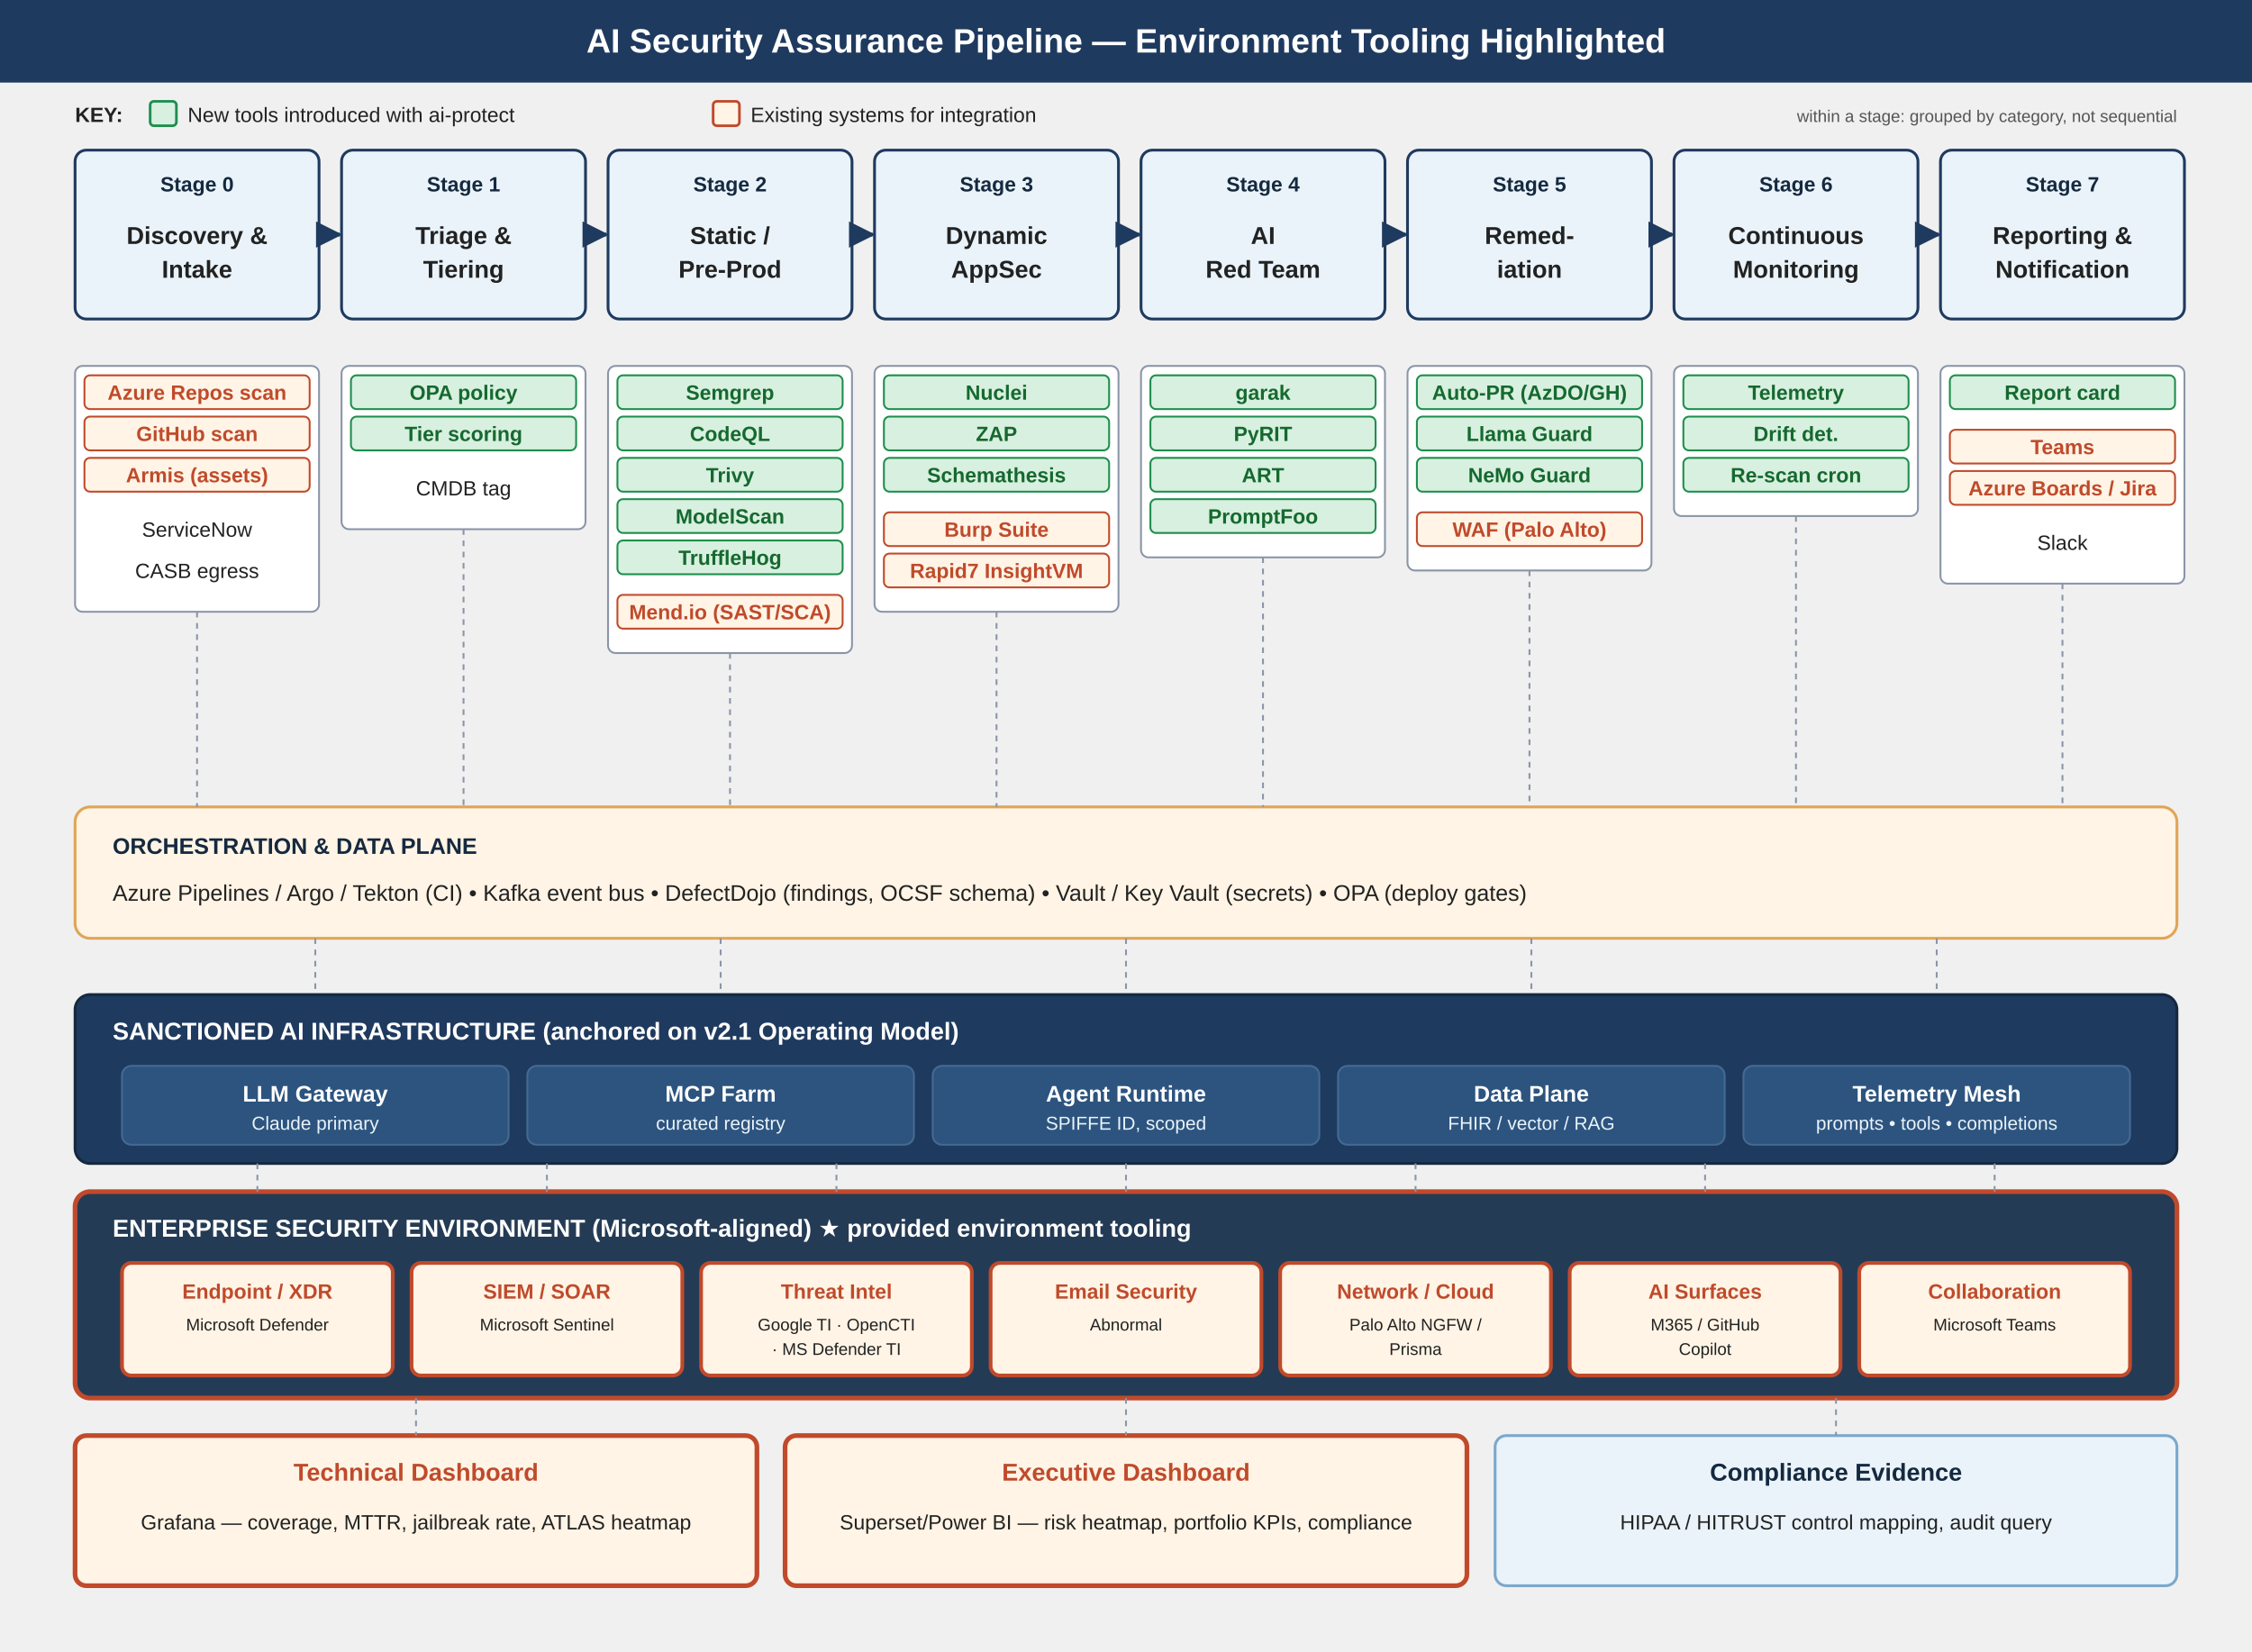
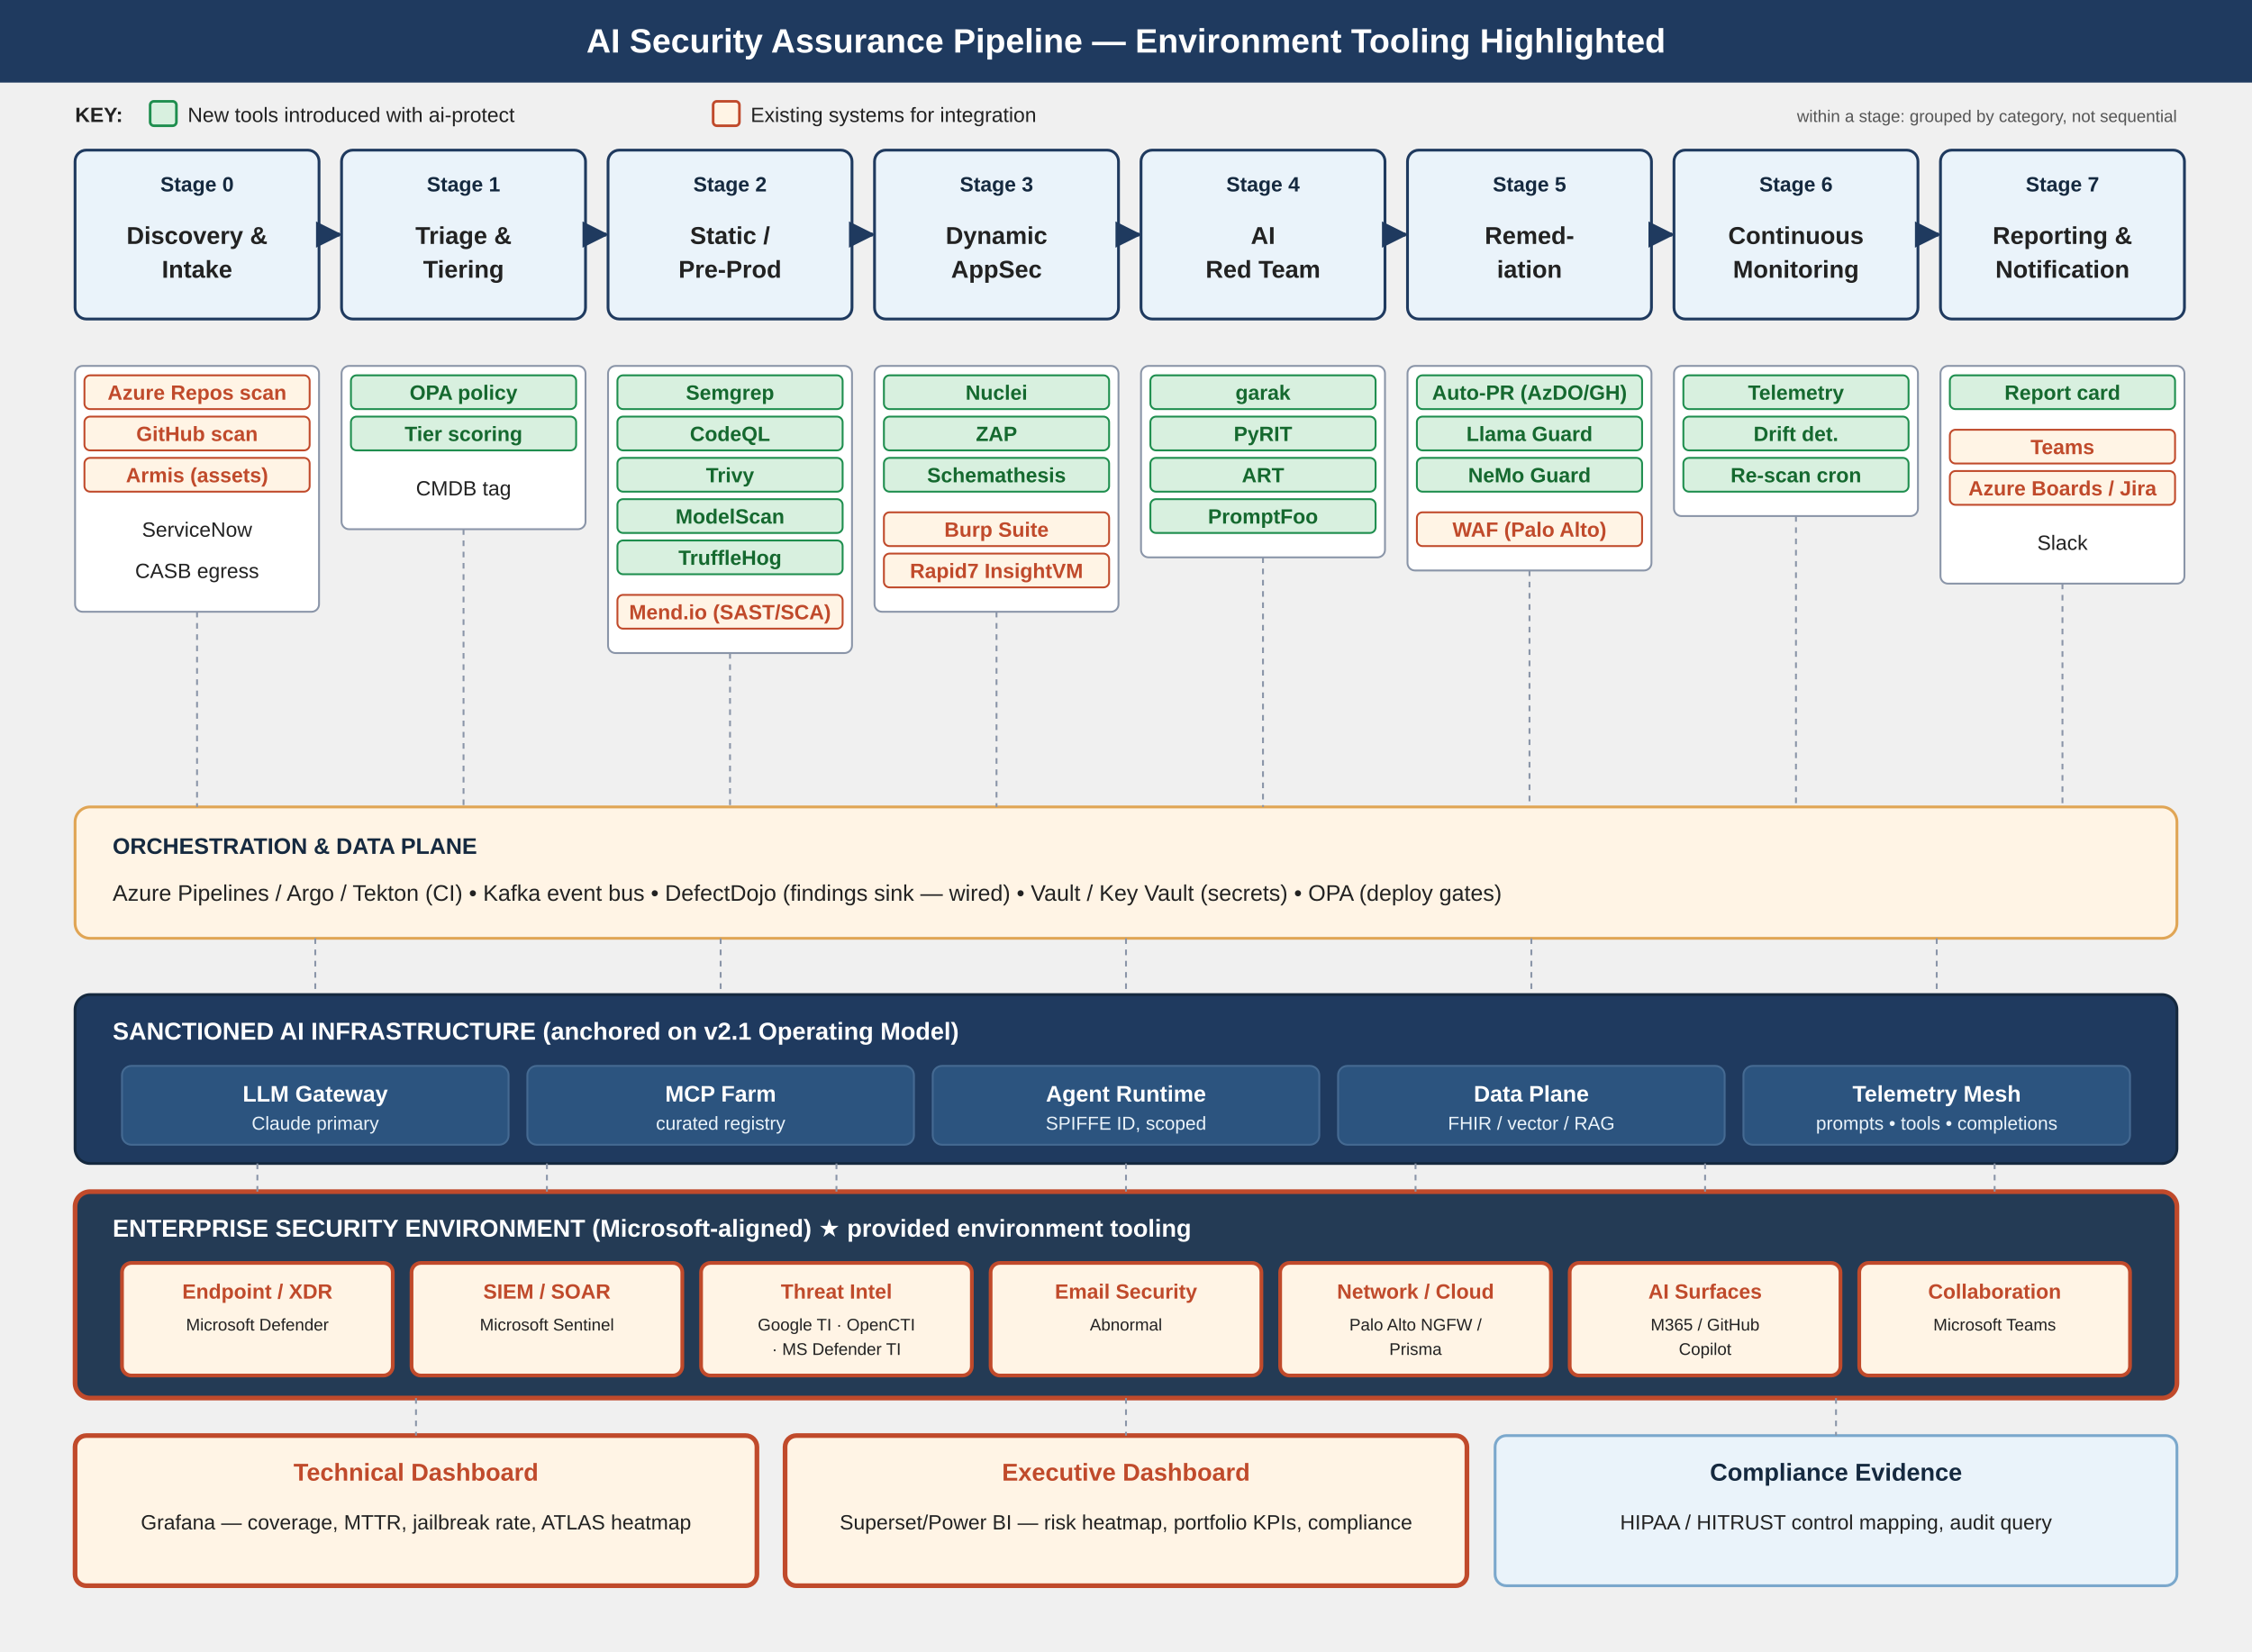
<svg xmlns="http://www.w3.org/2000/svg" width="1200" height="880" viewBox="0 0 1200 880" font-family="Arial, Helvetica, sans-serif">
  <defs>
    <marker id="arr" viewBox="0 0 10 10" refX="9" refY="5" markerWidth="7" markerHeight="7" orient="auto-start-reverse">
      <path d="M 0 0 L 10 5 L 0 10 z" fill="#1F3A5F" />
    </marker>
    <marker id="arrL" viewBox="0 0 10 10" refX="9" refY="5" markerWidth="7" markerHeight="7" orient="auto-start-reverse">
      <path d="M 0 0 L 10 5 L 0 10 z" fill="#8A95A8" />
    </marker>
    <marker id="arrA" viewBox="0 0 10 10" refX="9" refY="5" markerWidth="7" markerHeight="7" orient="auto-start-reverse">
      <path d="M 0 0 L 10 5 L 0 10 z" fill="#C04A2B" />
    </marker>
  </defs>
  <rect x="0" y="0" width="1200" height="44" fill="#1F3A5F" stroke="#1F3A5F" stroke-width="0" rx="0" ry="0" />
  <text x="600.0" y="28" font-size="18" fill="#FFFFFF" text-anchor="middle" font-weight="bold">AI Security Assurance Pipeline — Environment Tooling Highlighted</text>
  <text x="40" y="65" font-size="11" fill="#222222" text-anchor="start" font-weight="bold">KEY:</text>
  <rect x="80" y="54" width="14" height="13" fill="#D8F0DF" stroke="#1E8E4E" stroke-width="1.4" rx="2" ry="2" />
  <text x="100" y="65" font-size="11" fill="#222222" text-anchor="start" font-weight="normal">New tools introduced with ai-protect</text>
  <rect x="380" y="54" width="14" height="13" fill="#FFF4E5" stroke="#C04A2B" stroke-width="1.4" rx="2" ry="2" />
  <text x="400" y="65" font-size="11" fill="#222222" text-anchor="start" font-weight="normal">Existing systems for integration</text>
  <text x="1160" y="65" font-size="9" fill="#555555" text-anchor="end" font-weight="normal">within a stage: grouped by category, not sequential</text>
  <rect x="40" y="80" width="130" height="90" fill="#EAF3FA" stroke="#1F3A5F" stroke-width="1.5" rx="6" ry="6" />
  <text x="105.0" y="102" font-size="11" fill="#15293F" text-anchor="middle" font-weight="bold">Stage 0</text>
  <text x="105.0" y="130" font-size="13" fill="#222222" text-anchor="middle" font-weight="bold">Discovery &amp;</text>
  <text x="105.0" y="148" font-size="13" fill="#222222" text-anchor="middle" font-weight="bold">Intake</text>
  <line x1="171" y1="125.0" x2="181" y2="125.0" stroke="#1F3A5F" stroke-width="2" marker-end="url(#arr)" />
  <rect x="182" y="80" width="130" height="90" fill="#EAF3FA" stroke="#1F3A5F" stroke-width="1.5" rx="6" ry="6" />
  <text x="247.0" y="102" font-size="11" fill="#15293F" text-anchor="middle" font-weight="bold">Stage 1</text>
  <text x="247.0" y="130" font-size="13" fill="#222222" text-anchor="middle" font-weight="bold">Triage &amp;</text>
  <text x="247.0" y="148" font-size="13" fill="#222222" text-anchor="middle" font-weight="bold">Tiering</text>
  <line x1="313" y1="125.0" x2="323" y2="125.0" stroke="#1F3A5F" stroke-width="2" marker-end="url(#arr)" />
  <rect x="324" y="80" width="130" height="90" fill="#EAF3FA" stroke="#1F3A5F" stroke-width="1.5" rx="6" ry="6" />
  <text x="389.0" y="102" font-size="11" fill="#15293F" text-anchor="middle" font-weight="bold">Stage 2</text>
  <text x="389.0" y="130" font-size="13" fill="#222222" text-anchor="middle" font-weight="bold">Static /</text>
  <text x="389.0" y="148" font-size="13" fill="#222222" text-anchor="middle" font-weight="bold">Pre-Prod</text>
  <line x1="455" y1="125.0" x2="465" y2="125.0" stroke="#1F3A5F" stroke-width="2" marker-end="url(#arr)" />
  <rect x="466" y="80" width="130" height="90" fill="#EAF3FA" stroke="#1F3A5F" stroke-width="1.5" rx="6" ry="6" />
  <text x="531.0" y="102" font-size="11" fill="#15293F" text-anchor="middle" font-weight="bold">Stage 3</text>
  <text x="531.0" y="130" font-size="13" fill="#222222" text-anchor="middle" font-weight="bold">Dynamic</text>
  <text x="531.0" y="148" font-size="13" fill="#222222" text-anchor="middle" font-weight="bold">AppSec</text>
  <line x1="597" y1="125.0" x2="607" y2="125.0" stroke="#1F3A5F" stroke-width="2" marker-end="url(#arr)" />
  <rect x="608" y="80" width="130" height="90" fill="#EAF3FA" stroke="#1F3A5F" stroke-width="1.5" rx="6" ry="6" />
  <text x="673.0" y="102" font-size="11" fill="#15293F" text-anchor="middle" font-weight="bold">Stage 4</text>
  <text x="673.0" y="130" font-size="13" fill="#222222" text-anchor="middle" font-weight="bold">AI</text>
  <text x="673.0" y="148" font-size="13" fill="#222222" text-anchor="middle" font-weight="bold">Red Team</text>
  <line x1="739" y1="125.0" x2="749" y2="125.0" stroke="#1F3A5F" stroke-width="2" marker-end="url(#arr)" />
  <rect x="750" y="80" width="130" height="90" fill="#EAF3FA" stroke="#1F3A5F" stroke-width="1.5" rx="6" ry="6" />
  <text x="815.0" y="102" font-size="11" fill="#15293F" text-anchor="middle" font-weight="bold">Stage 5</text>
  <text x="815.0" y="130" font-size="13" fill="#222222" text-anchor="middle" font-weight="bold">Remed-</text>
  <text x="815.0" y="148" font-size="13" fill="#222222" text-anchor="middle" font-weight="bold">iation</text>
  <line x1="881" y1="125.0" x2="891" y2="125.0" stroke="#1F3A5F" stroke-width="2" marker-end="url(#arr)" />
  <rect x="892" y="80" width="130" height="90" fill="#EAF3FA" stroke="#1F3A5F" stroke-width="1.5" rx="6" ry="6" />
  <text x="957.0" y="102" font-size="11" fill="#15293F" text-anchor="middle" font-weight="bold">Stage 6</text>
  <text x="957.0" y="130" font-size="13" fill="#222222" text-anchor="middle" font-weight="bold">Continuous</text>
  <text x="957.0" y="148" font-size="13" fill="#222222" text-anchor="middle" font-weight="bold">Monitoring</text>
  <line x1="1023" y1="125.0" x2="1033" y2="125.0" stroke="#1F3A5F" stroke-width="2" marker-end="url(#arr)" />
  <rect x="1034" y="80" width="130" height="90" fill="#EAF3FA" stroke="#1F3A5F" stroke-width="1.5" rx="6" ry="6" />
  <text x="1099.0" y="102" font-size="11" fill="#15293F" text-anchor="middle" font-weight="bold">Stage 7</text>
  <text x="1099.0" y="130" font-size="13" fill="#222222" text-anchor="middle" font-weight="bold">Reporting &amp;</text>
  <text x="1099.0" y="148" font-size="13" fill="#222222" text-anchor="middle" font-weight="bold">Notification</text>
  <rect x="40" y="195" width="130" height="131" fill="#FFFFFF" stroke="#8A95A8" stroke-width="1" rx="4" ry="4" />
  <rect x="45" y="200" width="120" height="18" fill="#FFF4E5" stroke="#C04A2B" stroke-width="1" rx="3" ry="3" />
  <text x="105.0" y="213" font-size="11" fill="#C04A2B" text-anchor="middle" font-weight="bold">Azure Repos scan</text>
  <rect x="45" y="222" width="120" height="18" fill="#FFF4E5" stroke="#C04A2B" stroke-width="1" rx="3" ry="3" />
  <text x="105.0" y="235" font-size="11" fill="#C04A2B" text-anchor="middle" font-weight="bold">GitHub scan</text>
  <rect x="45" y="244" width="120" height="18" fill="#FFF4E5" stroke="#C04A2B" stroke-width="1" rx="3" ry="3" />
  <text x="105.0" y="257" font-size="11" fill="#C04A2B" text-anchor="middle" font-weight="bold">Armis (assets)</text>
  <text x="105.0" y="286" font-size="11" fill="#222222" text-anchor="middle" font-weight="normal">ServiceNow</text>
  <text x="105.0" y="308" font-size="11" fill="#222222" text-anchor="middle" font-weight="normal">CASB egress</text>
  <rect x="182" y="195" width="130" height="87" fill="#FFFFFF" stroke="#8A95A8" stroke-width="1" rx="4" ry="4" />
  <rect x="187" y="200" width="120" height="18" fill="#D8F0DF" stroke="#1E8E4E" stroke-width="1" rx="3" ry="3" />
  <text x="247.0" y="213" font-size="11" fill="#15692F" text-anchor="middle" font-weight="bold">OPA policy</text>
  <rect x="187" y="222" width="120" height="18" fill="#D8F0DF" stroke="#1E8E4E" stroke-width="1" rx="3" ry="3" />
  <text x="247.0" y="235" font-size="11" fill="#15692F" text-anchor="middle" font-weight="bold">Tier scoring</text>
  <text x="247.0" y="264" font-size="11" fill="#222222" text-anchor="middle" font-weight="normal">CMDB tag</text>
  <rect x="324" y="195" width="130" height="153" fill="#FFFFFF" stroke="#8A95A8" stroke-width="1" rx="4" ry="4" />
  <rect x="329" y="200" width="120" height="18" fill="#D8F0DF" stroke="#1E8E4E" stroke-width="1" rx="3" ry="3" />
  <text x="389.0" y="213" font-size="11" fill="#15692F" text-anchor="middle" font-weight="bold">Semgrep</text>
  <rect x="329" y="222" width="120" height="18" fill="#D8F0DF" stroke="#1E8E4E" stroke-width="1" rx="3" ry="3" />
  <text x="389.0" y="235" font-size="11" fill="#15692F" text-anchor="middle" font-weight="bold">CodeQL</text>
  <rect x="329" y="244" width="120" height="18" fill="#D8F0DF" stroke="#1E8E4E" stroke-width="1" rx="3" ry="3" />
  <text x="389.0" y="257" font-size="11" fill="#15692F" text-anchor="middle" font-weight="bold">Trivy</text>
  <rect x="329" y="266" width="120" height="18" fill="#D8F0DF" stroke="#1E8E4E" stroke-width="1" rx="3" ry="3" />
  <text x="389.0" y="279" font-size="11" fill="#15692F" text-anchor="middle" font-weight="bold">ModelScan</text>
  <rect x="329" y="288" width="120" height="18" fill="#D8F0DF" stroke="#1E8E4E" stroke-width="1" rx="3" ry="3" />
  <text x="389.0" y="301" font-size="11" fill="#15692F" text-anchor="middle" font-weight="bold">TruffleHog</text>
  <rect x="329" y="317" width="120" height="18" fill="#FFF4E5" stroke="#C04A2B" stroke-width="1" rx="3" ry="3" />
  <text x="389.0" y="330" font-size="11" fill="#C04A2B" text-anchor="middle" font-weight="bold">Mend.io (SAST/SCA)</text>
  <rect x="466" y="195" width="130" height="131" fill="#FFFFFF" stroke="#8A95A8" stroke-width="1" rx="4" ry="4" />
  <rect x="471" y="200" width="120" height="18" fill="#D8F0DF" stroke="#1E8E4E" stroke-width="1" rx="3" ry="3" />
  <text x="531.0" y="213" font-size="11" fill="#15692F" text-anchor="middle" font-weight="bold">Nuclei</text>
  <rect x="471" y="222" width="120" height="18" fill="#D8F0DF" stroke="#1E8E4E" stroke-width="1" rx="3" ry="3" />
  <text x="531.0" y="235" font-size="11" fill="#15692F" text-anchor="middle" font-weight="bold">ZAP</text>
  <rect x="471" y="244" width="120" height="18" fill="#D8F0DF" stroke="#1E8E4E" stroke-width="1" rx="3" ry="3" />
  <text x="531.0" y="257" font-size="11" fill="#15692F" text-anchor="middle" font-weight="bold">Schemathesis</text>
  <rect x="471" y="273" width="120" height="18" fill="#FFF4E5" stroke="#C04A2B" stroke-width="1" rx="3" ry="3" />
  <text x="531.0" y="286" font-size="11" fill="#C04A2B" text-anchor="middle" font-weight="bold">Burp Suite</text>
  <rect x="471" y="295" width="120" height="18" fill="#FFF4E5" stroke="#C04A2B" stroke-width="1" rx="3" ry="3" />
  <text x="531.0" y="308" font-size="11" fill="#C04A2B" text-anchor="middle" font-weight="bold">Rapid7 InsightVM</text>
  <rect x="608" y="195" width="130" height="102" fill="#FFFFFF" stroke="#8A95A8" stroke-width="1" rx="4" ry="4" />
  <rect x="613" y="200" width="120" height="18" fill="#D8F0DF" stroke="#1E8E4E" stroke-width="1" rx="3" ry="3" />
  <text x="673.0" y="213" font-size="11" fill="#15692F" text-anchor="middle" font-weight="bold">garak</text>
  <rect x="613" y="222" width="120" height="18" fill="#D8F0DF" stroke="#1E8E4E" stroke-width="1" rx="3" ry="3" />
  <text x="673.0" y="235" font-size="11" fill="#15692F" text-anchor="middle" font-weight="bold">PyRIT</text>
  <rect x="613" y="244" width="120" height="18" fill="#D8F0DF" stroke="#1E8E4E" stroke-width="1" rx="3" ry="3" />
  <text x="673.0" y="257" font-size="11" fill="#15692F" text-anchor="middle" font-weight="bold">ART</text>
  <rect x="613" y="266" width="120" height="18" fill="#D8F0DF" stroke="#1E8E4E" stroke-width="1" rx="3" ry="3" />
  <text x="673.0" y="279" font-size="11" fill="#15692F" text-anchor="middle" font-weight="bold">PromptFoo</text>
  <rect x="750" y="195" width="130" height="109" fill="#FFFFFF" stroke="#8A95A8" stroke-width="1" rx="4" ry="4" />
  <rect x="755" y="200" width="120" height="18" fill="#D8F0DF" stroke="#1E8E4E" stroke-width="1" rx="3" ry="3" />
  <text x="815.0" y="213" font-size="11" fill="#15692F" text-anchor="middle" font-weight="bold">Auto-PR (AzDO/GH)</text>
  <rect x="755" y="222" width="120" height="18" fill="#D8F0DF" stroke="#1E8E4E" stroke-width="1" rx="3" ry="3" />
  <text x="815.0" y="235" font-size="11" fill="#15692F" text-anchor="middle" font-weight="bold">Llama Guard</text>
  <rect x="755" y="244" width="120" height="18" fill="#D8F0DF" stroke="#1E8E4E" stroke-width="1" rx="3" ry="3" />
  <text x="815.0" y="257" font-size="11" fill="#15692F" text-anchor="middle" font-weight="bold">NeMo Guard</text>
  <rect x="755" y="273" width="120" height="18" fill="#FFF4E5" stroke="#C04A2B" stroke-width="1" rx="3" ry="3" />
  <text x="815.0" y="286" font-size="11" fill="#C04A2B" text-anchor="middle" font-weight="bold">WAF (Palo Alto)</text>
  <rect x="892" y="195" width="130" height="80" fill="#FFFFFF" stroke="#8A95A8" stroke-width="1" rx="4" ry="4" />
  <rect x="897" y="200" width="120" height="18" fill="#D8F0DF" stroke="#1E8E4E" stroke-width="1" rx="3" ry="3" />
  <text x="957.0" y="213" font-size="11" fill="#15692F" text-anchor="middle" font-weight="bold">Telemetry</text>
  <rect x="897" y="222" width="120" height="18" fill="#D8F0DF" stroke="#1E8E4E" stroke-width="1" rx="3" ry="3" />
  <text x="957.0" y="235" font-size="11" fill="#15692F" text-anchor="middle" font-weight="bold">Drift det.</text>
  <rect x="897" y="244" width="120" height="18" fill="#D8F0DF" stroke="#1E8E4E" stroke-width="1" rx="3" ry="3" />
  <text x="957.0" y="257" font-size="11" fill="#15692F" text-anchor="middle" font-weight="bold">Re-scan cron</text>
  <rect x="1034" y="195" width="130" height="116" fill="#FFFFFF" stroke="#8A95A8" stroke-width="1" rx="4" ry="4" />
  <rect x="1039" y="200" width="120" height="18" fill="#D8F0DF" stroke="#1E8E4E" stroke-width="1" rx="3" ry="3" />
  <text x="1099.0" y="213" font-size="11" fill="#15692F" text-anchor="middle" font-weight="bold">Report card</text>
  <rect x="1039" y="229" width="120" height="18" fill="#FFF4E5" stroke="#C04A2B" stroke-width="1" rx="3" ry="3" />
  <text x="1099.0" y="242" font-size="11" fill="#C04A2B" text-anchor="middle" font-weight="bold">Teams</text>
  <rect x="1039" y="251" width="120" height="18" fill="#FFF4E5" stroke="#C04A2B" stroke-width="1" rx="3" ry="3" />
  <text x="1099.0" y="264" font-size="11" fill="#C04A2B" text-anchor="middle" font-weight="bold">Azure Boards / Jira</text>
  <text x="1099.0" y="293" font-size="11" fill="#222222" text-anchor="middle" font-weight="normal">Slack</text>
  <rect x="40" y="430" width="1120" height="70" fill="#FFF4E5" stroke="#E0A555" stroke-width="1.5" rx="8" ry="8" />
  <text x="60" y="455" font-size="12" fill="#15293F" text-anchor="start" font-weight="bold">ORCHESTRATION &amp; DATA PLANE</text>
-   <text x="60" y="480" font-size="12" fill="#222222" text-anchor="start" font-weight="normal">Azure Pipelines / Argo / Tekton (CI)  •  Kafka event bus  •  DefectDojo (findings, OCSF schema)  •  Vault / Key Vault (secrets)  •  OPA (deploy gates)</text>
+   <text x="60" y="480" font-size="12" fill="#222222" text-anchor="start" font-weight="normal">Azure Pipelines / Argo / Tekton (CI)  •  Kafka event bus  •  DefectDojo (findings sink — wired)  •  Vault / Key Vault (secrets)  •  OPA (deploy gates)</text>
  <rect x="40" y="530" width="1120" height="90" fill="#1F3A5F" stroke="#15293F" stroke-width="1.5" rx="8" ry="8" />
  <text x="60" y="554" font-size="13" fill="#FFFFFF" text-anchor="start" font-weight="bold">SANCTIONED AI INFRASTRUCTURE  (anchored on v2.1 Operating Model)</text>
  <rect x="65.0" y="568" width="206.0" height="42" fill="#2C547F" stroke="#456A92" stroke-width="1" rx="5" ry="5" />
  <text x="168.0" y="587" font-size="12" fill="#FFFFFF" text-anchor="middle" font-weight="bold">LLM Gateway</text>
  <text x="168.0" y="602" font-size="10" fill="#EAF3FA" text-anchor="middle" font-weight="normal">Claude primary</text>
  <rect x="281.0" y="568" width="206.0" height="42" fill="#2C547F" stroke="#456A92" stroke-width="1" rx="5" ry="5" />
  <text x="384.0" y="587" font-size="12" fill="#FFFFFF" text-anchor="middle" font-weight="bold">MCP Farm</text>
  <text x="384.0" y="602" font-size="10" fill="#EAF3FA" text-anchor="middle" font-weight="normal">curated registry</text>
  <rect x="497.0" y="568" width="206.0" height="42" fill="#2C547F" stroke="#456A92" stroke-width="1" rx="5" ry="5" />
  <text x="600.0" y="587" font-size="12" fill="#FFFFFF" text-anchor="middle" font-weight="bold">Agent Runtime</text>
  <text x="600.0" y="602" font-size="10" fill="#EAF3FA" text-anchor="middle" font-weight="normal">SPIFFE ID, scoped</text>
  <rect x="713.0" y="568" width="206.0" height="42" fill="#2C547F" stroke="#456A92" stroke-width="1" rx="5" ry="5" />
  <text x="816.0" y="587" font-size="12" fill="#FFFFFF" text-anchor="middle" font-weight="bold">Data Plane</text>
  <text x="816.0" y="602" font-size="10" fill="#EAF3FA" text-anchor="middle" font-weight="normal">FHIR / vector / RAG</text>
  <rect x="929.0" y="568" width="206.0" height="42" fill="#2C547F" stroke="#456A92" stroke-width="1" rx="5" ry="5" />
  <text x="1032.0" y="587" font-size="12" fill="#FFFFFF" text-anchor="middle" font-weight="bold">Telemetry Mesh</text>
  <text x="1032.0" y="602" font-size="10" fill="#EAF3FA" text-anchor="middle" font-weight="normal">prompts • tools • completions</text>
  <rect x="40" y="635" width="1120" height="110" fill="#243B55" stroke="#C04A2B" stroke-width="2.5" rx="8" ry="8" />
  <text x="60" y="659" font-size="13" fill="#FFFFFF" text-anchor="start" font-weight="bold">ENTERPRISE SECURITY ENVIRONMENT  (Microsoft-aligned)   ★ provided environment tooling</text>
  <rect x="65.0" y="673" width="144.286" height="60" fill="#FFF4E5" stroke="#C04A2B" stroke-width="2" rx="5" ry="5" />
  <text x="137.143" y="692" font-size="11" fill="#C04A2B" text-anchor="middle" font-weight="bold">Endpoint / XDR</text>
  <text x="137.143" y="709" font-size="9" fill="#222222" text-anchor="middle" font-weight="normal">Microsoft Defender</text>
  <rect x="219.286" y="673" width="144.286" height="60" fill="#FFF4E5" stroke="#C04A2B" stroke-width="2" rx="5" ry="5" />
  <text x="291.429" y="692" font-size="11" fill="#C04A2B" text-anchor="middle" font-weight="bold">SIEM / SOAR</text>
  <text x="291.429" y="709" font-size="9" fill="#222222" text-anchor="middle" font-weight="normal">Microsoft Sentinel</text>
  <rect x="373.571" y="673" width="144.286" height="60" fill="#FFF4E5" stroke="#C04A2B" stroke-width="2" rx="5" ry="5" />
  <text x="445.714" y="692" font-size="11" fill="#C04A2B" text-anchor="middle" font-weight="bold">Threat Intel</text>
  <text x="445.714" y="709" font-size="9" fill="#222222" text-anchor="middle" font-weight="normal">Google TI · OpenCTI</text>
  <text x="445.714" y="722" font-size="9" fill="#222222" text-anchor="middle" font-weight="normal">· MS Defender TI</text>
  <rect x="527.857" y="673" width="144.286" height="60" fill="#FFF4E5" stroke="#C04A2B" stroke-width="2" rx="5" ry="5" />
  <text x="600.0" y="692" font-size="11" fill="#C04A2B" text-anchor="middle" font-weight="bold">Email Security</text>
  <text x="600.0" y="709" font-size="9" fill="#222222" text-anchor="middle" font-weight="normal">Abnormal</text>
  <rect x="682.143" y="673" width="144.286" height="60" fill="#FFF4E5" stroke="#C04A2B" stroke-width="2" rx="5" ry="5" />
  <text x="754.286" y="692" font-size="11" fill="#C04A2B" text-anchor="middle" font-weight="bold">Network / Cloud</text>
  <text x="754.286" y="709" font-size="9" fill="#222222" text-anchor="middle" font-weight="normal">Palo Alto NGFW /</text>
  <text x="754.286" y="722" font-size="9" fill="#222222" text-anchor="middle" font-weight="normal">Prisma</text>
  <rect x="836.429" y="673" width="144.286" height="60" fill="#FFF4E5" stroke="#C04A2B" stroke-width="2" rx="5" ry="5" />
  <text x="908.571" y="692" font-size="11" fill="#C04A2B" text-anchor="middle" font-weight="bold">AI Surfaces</text>
  <text x="908.571" y="709" font-size="9" fill="#222222" text-anchor="middle" font-weight="normal">M365 / GitHub</text>
  <text x="908.571" y="722" font-size="9" fill="#222222" text-anchor="middle" font-weight="normal">Copilot</text>
  <rect x="990.714" y="673" width="144.286" height="60" fill="#FFF4E5" stroke="#C04A2B" stroke-width="2" rx="5" ry="5" />
  <text x="1062.857" y="692" font-size="11" fill="#C04A2B" text-anchor="middle" font-weight="bold">Collaboration</text>
  <text x="1062.857" y="709" font-size="9" fill="#222222" text-anchor="middle" font-weight="normal">Microsoft Teams</text>
  <rect x="40.0" y="765" width="363.333" height="80" fill="#FFF4E5" stroke="#C04A2B" stroke-width="2.5" rx="6" ry="6" />
  <text x="221.667" y="789" font-size="13" fill="#C04A2B" text-anchor="middle" font-weight="bold">Technical Dashboard</text>
  <text x="221.667" y="815" font-size="11" fill="#222222" text-anchor="middle" font-weight="normal">Grafana — coverage, MTTR, jailbreak rate, ATLAS heatmap</text>
  <rect x="418.333" y="765" width="363.333" height="80" fill="#FFF4E5" stroke="#C04A2B" stroke-width="2.5" rx="6" ry="6" />
  <text x="600.0" y="789" font-size="13" fill="#C04A2B" text-anchor="middle" font-weight="bold">Executive Dashboard</text>
  <text x="600.0" y="815" font-size="11" fill="#222222" text-anchor="middle" font-weight="normal">Superset/Power BI — risk heatmap, portfolio KPIs, compliance</text>
  <rect x="796.667" y="765" width="363.333" height="80" fill="#EAF3FA" stroke="#7BA8CC" stroke-width="1.5" rx="6" ry="6" />
  <text x="978.333" y="789" font-size="13" fill="#15293F" text-anchor="middle" font-weight="bold">Compliance Evidence</text>
  <text x="978.333" y="815" font-size="11" fill="#222222" text-anchor="middle" font-weight="normal">HIPAA / HITRUST control mapping, audit query</text>
  <line x1="105.0" y1="326" x2="105.0" y2="430" stroke="#8A95A8" stroke-width="1" stroke-dasharray="3 3" />
  <line x1="247.0" y1="282" x2="247.0" y2="430" stroke="#8A95A8" stroke-width="1" stroke-dasharray="3 3" />
  <line x1="389.0" y1="348" x2="389.0" y2="430" stroke="#8A95A8" stroke-width="1" stroke-dasharray="3 3" />
  <line x1="531.0" y1="326" x2="531.0" y2="430" stroke="#8A95A8" stroke-width="1" stroke-dasharray="3 3" />
  <line x1="673.0" y1="297" x2="673.0" y2="430" stroke="#8A95A8" stroke-width="1" stroke-dasharray="3 3" />
  <line x1="815.0" y1="304" x2="815.0" y2="430" stroke="#8A95A8" stroke-width="1" stroke-dasharray="3 3" />
  <line x1="957.0" y1="275" x2="957.0" y2="430" stroke="#8A95A8" stroke-width="1" stroke-dasharray="3 3" />
  <line x1="1099.0" y1="311" x2="1099.0" y2="430" stroke="#8A95A8" stroke-width="1" stroke-dasharray="3 3" />
  <line x1="168.0" y1="500" x2="168.0" y2="530" stroke="#8A95A8" stroke-width="1" stroke-dasharray="3 3" />
  <line x1="384.0" y1="500" x2="384.0" y2="530" stroke="#8A95A8" stroke-width="1" stroke-dasharray="3 3" />
  <line x1="600.0" y1="500" x2="600.0" y2="530" stroke="#8A95A8" stroke-width="1" stroke-dasharray="3 3" />
  <line x1="816.0" y1="500" x2="816.0" y2="530" stroke="#8A95A8" stroke-width="1" stroke-dasharray="3 3" />
  <line x1="1032.0" y1="500" x2="1032.0" y2="530" stroke="#8A95A8" stroke-width="1" stroke-dasharray="3 3" />
  <line x1="137.143" y1="620" x2="137.143" y2="635" stroke="#8A95A8" stroke-width="1" stroke-dasharray="3 3" />
  <line x1="291.429" y1="620" x2="291.429" y2="635" stroke="#8A95A8" stroke-width="1" stroke-dasharray="3 3" />
  <line x1="445.714" y1="620" x2="445.714" y2="635" stroke="#8A95A8" stroke-width="1" stroke-dasharray="3 3" />
  <line x1="600.0" y1="620" x2="600.0" y2="635" stroke="#8A95A8" stroke-width="1" stroke-dasharray="3 3" />
  <line x1="754.286" y1="620" x2="754.286" y2="635" stroke="#8A95A8" stroke-width="1" stroke-dasharray="3 3" />
  <line x1="908.571" y1="620" x2="908.571" y2="635" stroke="#8A95A8" stroke-width="1" stroke-dasharray="3 3" />
  <line x1="1062.857" y1="620" x2="1062.857" y2="635" stroke="#8A95A8" stroke-width="1" stroke-dasharray="3 3" />
  <line x1="221.667" y1="745" x2="221.667" y2="765" stroke="#8A95A8" stroke-width="1" stroke-dasharray="3 3" />
  <line x1="600.0" y1="745" x2="600.0" y2="765" stroke="#8A95A8" stroke-width="1" stroke-dasharray="3 3" />
  <line x1="978.333" y1="745" x2="978.333" y2="765" stroke="#8A95A8" stroke-width="1" stroke-dasharray="3 3" />
</svg>
